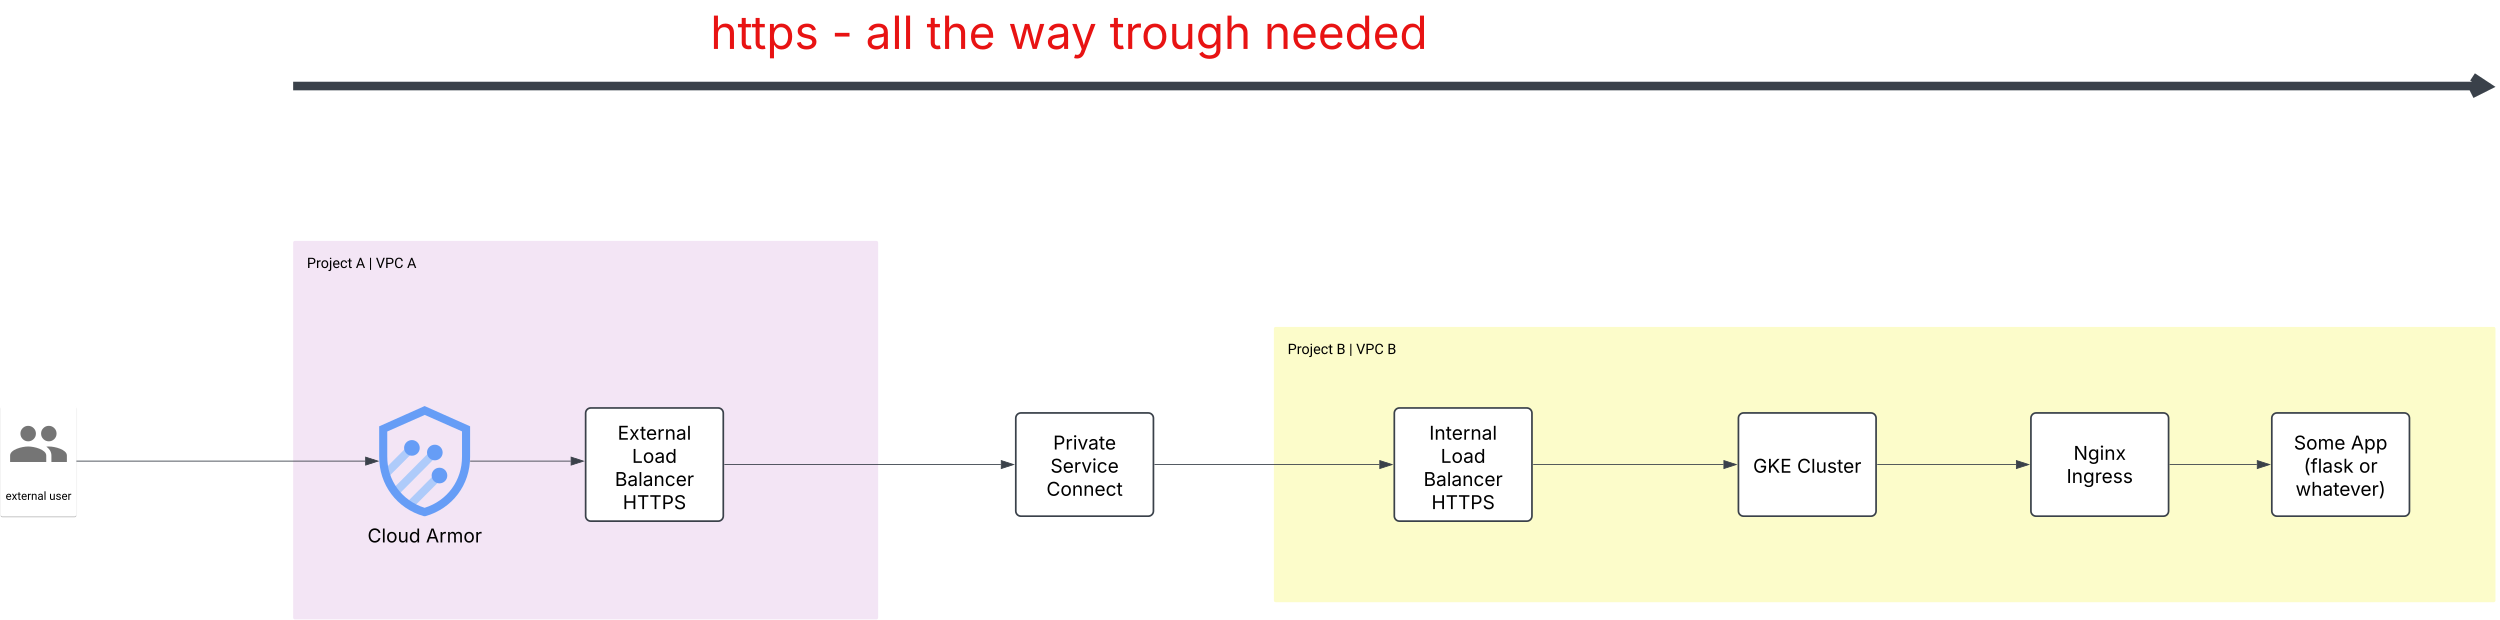
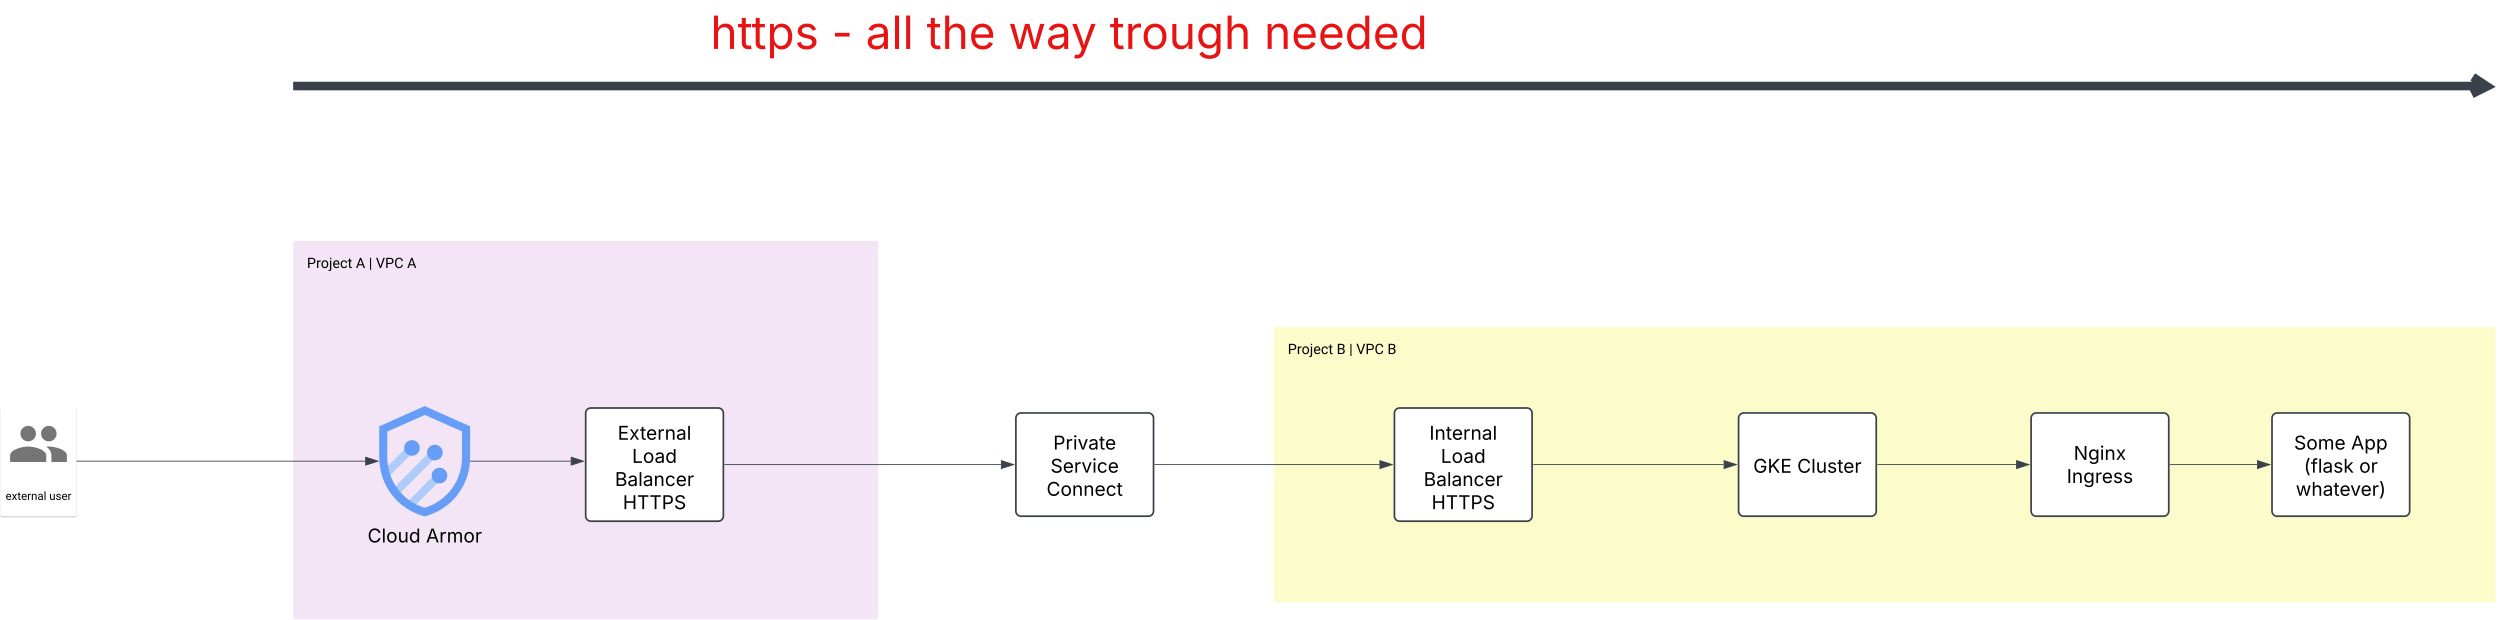
- <svg xmlns="http://www.w3.org/2000/svg" xmlns:ns1="lucid" xmlns:xlink="http://www.w3.org/1999/xlink" width="100%" height="auto" viewBox="0 0 2906 720">
+ <svg xmlns="http://www.w3.org/2000/svg" xmlns:ns1="lucid" xmlns:xlink="http://www.w3.org/1999/xlink" width="2905.75" height="720">
  <g transform="translate(80.75 100)" ns1:page-tab-id="0_0">
    <path d="M-500-500h3500v1500H-500z" fill="#fff" />
    <path d="M260 182a2 2 0 0 1 2-2h676a2 2 0 0 1 2 2v436a2 2 0 0 1-2 2H262a2 2 0 0 1-2-2z" fill="#f3e5f5" />
    <use xlink:href="#a" transform="matrix(1,0,0,1,276,196) translate(0 15.53027)" />
    <use xlink:href="#b" transform="matrix(1,0,0,1,276,196) translate(56.84897 15.53027)" />
    <use xlink:href="#c" transform="matrix(1,0,0,1,276,196) translate(71.91334 15.53027)" />
    <use xlink:href="#d" transform="matrix(1,0,0,1,276,196) translate(80.13621 15.53027)" />
    <use xlink:href="#e" transform="matrix(1,0,0,1,276,196) translate(116.3871 15.53027)" />
    <path d="M1400 282a2 2 0 0 1 2-2h1416a2 2 0 0 1 2 2v316a2 2 0 0 1-2 2H1402a2 2 0 0 1-2-2z" fill="#fcfcca" />
    <use xlink:href="#a" transform="matrix(1,0,0,1,1416,296) translate(0 15.53027)" />
    <use xlink:href="#f" transform="matrix(1,0,0,1,1416,296) translate(56.84897 15.53027)" />
    <use xlink:href="#c" transform="matrix(1,0,0,1,1416,296) translate(71.41474 15.53027)" />
    <use xlink:href="#d" transform="matrix(1,0,0,1,1416,296) translate(79.63761 15.53027)" />
    <use xlink:href="#g" transform="matrix(1,0,0,1,1416,296) translate(115.8885 15.53027)" />
    <path d="M600 380.22a6 6 0 0 1 6-6h148a6 6 0 0 1 6 6v119.56a6 6 0 0 1-6 6H606a6 6 0 0 1-6-6z" stroke="#3a414a" stroke-width="2" fill="#fff" />
    <use xlink:href="#h" transform="matrix(1,0,0,1,612,386.224) translate(25.18316 24.90278)" />
    <use xlink:href="#i" transform="matrix(1,0,0,1,612,386.224) translate(41.90408 51.7908)" />
    <use xlink:href="#j" transform="matrix(1,0,0,1,612,386.224) translate(21.98763 78.67882)" />
    <use xlink:href="#k" transform="matrix(1,0,0,1,612,386.224) translate(31.17274 105.5668)" />
    <path d="M1100 386a6 6 0 0 1 6-6h148a6 6 0 0 1 6 6v108a6 6 0 0 1-6 6h-148a6 6 0 0 1-6-6z" stroke="#3a414a" stroke-width="2" fill="#fff" />
    <use xlink:href="#l" transform="matrix(1,0,0,1,1112,392) translate(31.42231 30.52778)" />
    <use xlink:href="#m" transform="matrix(1,0,0,1,1112,392) translate(28.27561 57.4158)" />
    <use xlink:href="#n" transform="matrix(1,0,0,1,1112,392) translate(23.63151 84.30382)" />
    <path d="M1540 380.22a6 6 0 0 1 6-6h148a6 6 0 0 1 6 6v119.56a6 6 0 0 1-6 6h-148a6 6 0 0 1-6-6z" stroke="#3a414a" stroke-width="2" fill="#fff" />
    <use xlink:href="#o" transform="matrix(1,0,0,1,1552,386.224) translate(28.5957 24.90278)" />
    <use xlink:href="#i" transform="matrix(1,0,0,1,1552,386.224) translate(41.90408 51.7908)" />
    <use xlink:href="#j" transform="matrix(1,0,0,1,1552,386.224) translate(21.98763 78.67882)" />
    <use xlink:href="#k" transform="matrix(1,0,0,1,1552,386.224) translate(31.17274 105.5668)" />
    <path d="M1261.5 440h261.12" stroke="#3a414a" fill="none" />
    <path d="M1261.5 440.48h-.5v-.96h.5z" stroke="#3a414a" stroke-width=".05" fill="#3a414a" />
    <path d="M1537.38 440l-14.26 4.63v-9.26z" stroke="#3a414a" fill="#3a414a" />
    <g filter="url(#p)">
      <path d="M-80 374a2 2 0 0 1 2-2H6a2 2 0 0 1 2 2v124a2 2 0 0 1-2 2h-84a2 2 0 0 1-2-2z" fill="#fff" />
      <path d="M-24 413c2.5 0 4.6-.88 6.36-2.64C-15.88 408.6-15 406.5-15 404c0-2.5-.88-4.6-2.64-6.36C-19.4 395.88-21.5 395-24 395c-2.5 0-4.6.88-6.36 2.64C-32.12 399.4-33 401.5-33 404c0 2.5.88 4.6 2.64 6.36C-28.6 412.12-26.5 413-24 413zm-24 0c2.5 0 4.6-.88 6.36-2.64C-39.88 408.6-39 406.5-39 404c0-2.5-.88-4.6-2.64-6.36C-43.4 395.88-45.5 395-48 395c-2.5 0-4.6.88-6.36 2.64C-56.12 399.4-57 401.5-57 404c0 2.5.88 4.6 2.64 6.36C-52.6 412.12-50.5 413-48 413zm0 6c-7 0-21 3.5-21 10.5v7.5h42v-7.5c0-7-14-10.5-21-10.5zm24 0c-.87 0-1.86.06-2.9.15 3.47 2.52 5.9 5.9 5.9 10.35v7.5h18v-7.5c0-7-14-10.5-21-10.5zm0 0" fill="#757575" />
      <use xlink:href="#q" transform="matrix(1,0,0,1,-80,453) translate(5.723347 28.05752)" />
      <use xlink:href="#r" transform="matrix(1,0,0,1,-80,453) translate(56.47458 28.05752)" />
    </g>
    <path d="M466.05 436h116.57" stroke="#3a414a" fill="none" />
    <path d="M466.06 436.48h-.56l.06-.63v-.33h.5z" stroke="#3a414a" stroke-width=".05" fill="#3a414a" />
    <path d="M597.38 436l-14.26 4.63v-9.26z" stroke="#3a414a" fill="#3a414a" />
    <path d="M8.5 436h335.27" stroke="#3a414a" fill="none" />
    <path d="M8.5 436.48H8v-.96h.5z" stroke="#3a414a" stroke-width=".05" fill="#3a414a" />
    <path d="M358.54 436l-14.27 4.63v-9.26z" stroke="#3a414a" fill="#3a414a" />
    <path d="M398.46 490.9l-6.64-6.7 34.9-35.02 6.64 6.72-34.9 35zM381.03 476.45l-6.65-6.7 47.03-47.32 6.67 6.7-47.04 47.32zM370.2 454.94l-6.67-6.7 31.27-31.3 6.68 6.68-31.27 31.32z" fill="#aecbfa" />
    <path d="M412.85 382.24l43.44 19.2v29.18c.2 27.78-16.92 51.33-43.45 59.65-26.53-8.32-43.65-31.87-43.44-59.65v-29.05l43.45-19.2m0-10.37L360 395.55v35.2c-.2 32.64 20.4 60.3 51.9 69.25h1.9c31.4-8.96 52-36.48 51.9-69v-35.45L412.85 372z" fill="#669df6" />
    <path d="M439.17 452.77c0 5.02-4.07 9.1-9.1 9.1-5 0-9.08-4.08-9.08-9.1s4.06-9.1 9.08-9.1c5.02 0 9.1 4.08 9.1 9.1zM433.78 426.02c0 5-4.07 9.08-9.1 9.08-5 0-9.08-4.07-9.08-9.08 0-5.02 4.07-9.1 9.1-9.1 5 0 9.08 4.08 9.08 9.1zM407.14 420.64c0 5.02-4.07 9.1-9.1 9.1-5 0-9.08-4.08-9.08-9.1s4.07-9.1 9.1-9.1c5 0 9.08 4.08 9.08 9.1z" fill="#669df6" />
    <use xlink:href="#s" transform="matrix(1,0,0,1,330,509) translate(16.43099 21.52778)" />
    <use xlink:href="#t" transform="matrix(1,0,0,1,330,509) translate(84.36719 21.52778)" />
    <path d="M761.5 440h321.12" stroke="#3a414a" fill="none" />
    <path d="M761.5 440.48h-.5v-.96h.5z" stroke="#3a414a" stroke-width=".05" fill="#3a414a" />
    <path d="M1097.38 440l-14.26 4.63v-9.26z" stroke="#3a414a" fill="#3a414a" />
    <path d="M1940 386a6 6 0 0 1 6-6h148a6 6 0 0 1 6 6v108a6 6 0 0 1-6 6h-148a6 6 0 0 1-6-6z" stroke="#3a414a" stroke-width="2" fill="#fff" />
    <use xlink:href="#u" transform="matrix(1,0,0,1,1952,392) translate(5.011719 57.52778)" />
    <use xlink:href="#v" transform="matrix(1,0,0,1,1952,392) translate(56.12934 57.52778)" />
    <path d="M2280 386a6 6 0 0 1 6-6h148a6 6 0 0 1 6 6v108a6 6 0 0 1-6 6h-148a6 6 0 0 1-6-6z" stroke="#3a414a" stroke-width="2" fill="#fff" />
    <g>
      <use xlink:href="#w" transform="matrix(1,0,0,1,2292,392) translate(37.49327 42.52778)" />
      <use xlink:href="#x" transform="matrix(1,0,0,1,2292,392) translate(29.43121 69.4158)" />
    </g>
    <path d="M2101.5 440h161.1" stroke="#3a414a" fill="none" />
    <path d="M2101.5 440.48h-.5v-.96h.5z" stroke="#3a414a" stroke-width=".05" fill="#3a414a" />
    <path d="M2277.38 440l-14.27 4.63v-9.26z" stroke="#3a414a" fill="#3a414a" />
    <path d="M2441.5 440h101.1" stroke="#3a414a" fill="none" />
    <path d="M2441.5 440.48h-.5v-.96h.5z" stroke="#3a414a" stroke-width=".05" fill="#3a414a" />
    <path d="M2557.38 440l-14.27 4.63v-9.26z" stroke="#3a414a" fill="#3a414a" />
    <path d="M2560 386a6 6 0 0 1 6-6h148a6 6 0 0 1 6 6v108a6 6 0 0 1-6 6h-148a6 6 0 0 1-6-6z" stroke="#3a414a" stroke-width="2" fill="#fff" />
    <g>
      <use xlink:href="#y" transform="matrix(1,0,0,1,2572,392) translate(13.60004 30.52778)" />
      <use xlink:href="#z" transform="matrix(1,0,0,1,2572,392) translate(79.85438 30.52778)" />
      <use xlink:href="#A" transform="matrix(1,0,0,1,2572,392) translate(24.97157 57.4158)" />
      <use xlink:href="#B" transform="matrix(1,0,0,1,2572,392) translate(89.33789 57.4158)" />
      <use xlink:href="#C" transform="matrix(1,0,0,1,2572,392) translate(15.56944 84.30382)" />
    </g>
    <path d="M1701.5 440h221.12" stroke="#3a414a" fill="none" />
    <path d="M1701.5 440.48h-.5v-.96h.5z" stroke="#3a414a" stroke-width=".05" fill="#3a414a" />
    <path d="M1937.38 440l-14.26 4.63v-9.26z" stroke="#3a414a" fill="#3a414a" />
    <path d="M265 0h2538.07M265.13 0H260M2793.32-10.6l16.7 11-17.88 8.97M2810.02.4l-8.5-.5" stroke="#3a414a" stroke-width="10" fill="none" />
    <path d="M740-94a6 6 0 0 1 6-6h924.8a6 6 0 0 1 6 6v62.54a6 6 0 0 1-6 6H746a6 6 0 0 1-6-6z" fill="none" />
    <g>
      <use xlink:href="#D" transform="matrix(1,0,0,1,745,-95) translate(0 51.90104)" />
      <use xlink:href="#E" transform="matrix(1,0,0,1,745,-95) translate(140.9375 51.90104)" />
      <use xlink:href="#F" transform="matrix(1,0,0,1,745,-95) translate(180.4688 51.90104)" />
      <use xlink:href="#G" transform="matrix(1,0,0,1,745,-95) translate(251.25 51.90104)" />
      <use xlink:href="#H" transform="matrix(1,0,0,1,745,-95) translate(346.3281 51.90104)" />
      <use xlink:href="#I" transform="matrix(1,0,0,1,745,-95) translate(464.1146 51.90104)" />
      <use xlink:href="#J" transform="matrix(1,0,0,1,745,-95) translate(643.5156 51.90104)" />
    </g>
    <defs>
      <path d="M1216-1011c-1 297-202 441-512 441H361V0H169v-1456h537c297-6 510 164 510 445zm-192 2c1-178-126-288-307-289H361v571h345c196 1 318-92 318-282" id="K" />
      <path d="M663-916c-163-27-288 18-338 148V0H140v-1082h180l3 125c61-97 147-145 258-145 36 0 63 5 82 14v172" id="L" />
      <path d="M584 20C278 26 81-227 91-551c10-320 175-545 491-551 308-5 503 247 494 573-9 322-175 543-492 549zm-2-970c-208 0-305 185-305 421 0 216 106 398 307 398 211 0 307-186 307-420 0-214-109-399-309-399" id="M" />
      <path d="M19 279c92 0 127-48 127-150v-1211h185V125c0 208-94 312-283 312-41 0-78-6-113-18V271c21 5 49 8 84 8zm216-1543c-68 0-107-42-108-105 0-61 42-107 108-107 68 0 110 44 110 107s-42 105-110 105" id="N" />
      <path d="M599-131c141 0 220-65 285-146l113 88C906-50 770 20 589 20 281 21 93-214 93-545c0-223 93-397 233-485 74-48 154-72 240-72 300 2 449 218 445 537v77H278c0 197 129 357 321 357zm227-509c-3-180-88-310-260-310-170 0-264 140-282 310h542" id="O" />
      <path d="M277-555c0 244 77 420 297 424 127 2 249-93 255-210h175C980-127 805 20 574 20 258 20 81-222 92-562c11-319 164-533 481-540 237-5 426 165 431 392H829c-7-133-115-242-256-240-209 4-296 166-296 395" id="P" />
      <path d="M456 20C285 20 205-92 206-268v-671H9v-143h197v-262h185v262h202v143H391v671c-9 125 92 149 207 118V0c-49 13-96 20-142 20" id="Q" />
      <g id="a">
        <use transform="matrix(0.008173828,0,0,0.008173828,0,0)" xlink:href="#K" />
        <use transform="matrix(0.008173828,0,0,0.008173828,10.56059,0)" xlink:href="#L" />
        <use transform="matrix(0.008173828,0,0,0.008173828,16.06157,0)" xlink:href="#M" />
        <use transform="matrix(0.008173828,0,0,0.008173828,25.6086,0)" xlink:href="#N" />
        <use transform="matrix(0.008173828,0,0,0.008173828,29.60561,0)" xlink:href="#O" />
        <use transform="matrix(0.008173828,0,0,0.008173828,38.47421,0)" xlink:href="#P" />
        <use transform="matrix(0.008173828,0,0,0.008173828,47.23655,0)" xlink:href="#Q" />
      </g>
      <path d="M973-380H363L226 0H28l556-1456h168L1309 0h-197zM421-538h495l-248-681" id="R" />
      <use transform="matrix(0.008173828,0,0,0.008173828,0,0)" xlink:href="#R" id="b" />
      <path d="M324 270H175v-1726h149V270" id="S" />
      <use transform="matrix(0.008173828,0,0,0.008173828,0,0)" xlink:href="#S" id="c" />
      <path d="M651-255l416-1201h210L737 0H567L28-1456h209" id="T" />
      <path d="M688-137c238 0 323-102 359-325h193c-32 297-228 482-552 482-361 0-569-299-569-680 0-197 8-360 73-497 88-186 257-317 513-319 316-2 509 195 535 488h-193c-31-212-118-330-342-330-272 0-397 224-393 523v141c-3 282 115 517 376 517" id="U" />
      <g id="d">
        <use transform="matrix(0.008173828,0,0,0.008173828,0,0)" xlink:href="#T" />
        <use transform="matrix(0.008173828,0,0,0.008173828,10.6505,0)" xlink:href="#K" />
        <use transform="matrix(0.008173828,0,0,0.008173828,21.21108,0)" xlink:href="#U" />
      </g>
      <use transform="matrix(0.008173828,0,0,0.008173828,0,0)" xlink:href="#R" id="e" />
      <path d="M1160-420C1159-145 963 0 674 0H169v-1456h476c294-1 476 112 476 388 0 153-99 253-216 302 146 38 255 167 255 346zM678-157c171 2 289-95 289-261 0-175-95-263-286-263H361v524h317zm250-912c-2-172-104-229-283-229H361v463h290c157 3 278-84 277-234" id="V" />
      <use transform="matrix(0.008173828,0,0,0.008173828,0,0)" xlink:href="#V" id="f" />
      <use transform="matrix(0.008173828,0,0,0.008173828,0,0)" xlink:href="#V" id="g" />
      <path d="M180 0v-1490h908v168H370v486h669v168H370v500h727V0H180" id="W" />
      <path d="M65 0l393-574-370-544h210c88 136 192 297 267 435 67-142 176-302 264-435h206L661-564 1053 0H844c-94-144-206-310-287-458C484-308 366-142 273 0H65" id="X" />
      <path d="M598-1118v154H368v674c0 100 37 144 132 144 23 0 62-6 92-12L629-6c-37 13-88 20-134 20-193 0-307-107-307-290v-688H20v-154h168v-266h180v266h230" id="Y" />
      <path d="M628 24c-324 0-524-230-524-574 0-343 198-582 503-582 237 0 487 146 487 559v75H286c9 234 145 362 343 362 132 0 231-58 273-172l174 48C1024-91 857 24 628 24zM287-650h624c-17-190-120-322-304-322-192 0-309 151-320 322" id="Z" />
      <path d="M158 0v-1118h174v172h12c41-113 157-188 290-188 26 0 70 2 91 3v181c-11-2-60-10-108-10-161 0-279 109-279 260V0H158" id="aa" />
      <path d="M338-670V0H158v-1118h173l1 207c72-158 192-221 342-221 226 0 378 139 378 422V0H872v-695c0-172-96-275-252-275-161 0-282 109-282 300" id="ab" />
      <path d="M471 26C259 26 90-98 90-318c0-256 228-303 435-329 202-27 287-16 287-108 0-139-79-219-234-219-161 0-248 86-283 164l-173-57c86-203 278-265 451-265 150 0 419 46 419 395V0H815v-152h-12C765-73 660 26 471 26zm31-159c199 0 310-134 310-271v-155c-30 35-226 55-295 64-131 17-246 59-246 186 0 116 97 176 231 176" id="ac" />
      <path d="M338-1490V0H158v-1490h180" id="ad" />
      <g id="h">
        <use transform="matrix(0.01085069,0,0,0.01085069,0,0)" xlink:href="#W" />
        <use transform="matrix(0.01085069,0,0,0.01085069,13.3572,0)" xlink:href="#X" />
        <use transform="matrix(0.01085069,0,0,0.01085069,25.92231,0)" xlink:href="#Y" />
        <use transform="matrix(0.01085069,0,0,0.01085069,32.97526,0)" xlink:href="#Z" />
        <use transform="matrix(0.01085069,0,0,0.01085069,45.93099,0)" xlink:href="#aa" />
        <use transform="matrix(0.01085069,0,0,0.01085069,54.6441,0)" xlink:href="#ab" />
        <use transform="matrix(0.01085069,0,0,0.01085069,67.77344,0)" xlink:href="#ac" />
        <use transform="matrix(0.01085069,0,0,0.01085069,80.25174,0)" xlink:href="#ad" />
      </g>
      <path d="M180 0v-1490h190v1322h690V0H180" id="ae" />
      <path d="M613 24c-304 0-509-231-509-576 0-350 205-580 509-580 305 0 511 230 511 580 0 345-206 576-511 576zm0-161c226 0 329-195 329-415 0-222-103-419-329-419-223 0-326 196-326 419 0 220 103 415 326 415" id="af" />
      <path d="M577 24c-279 0-473-224-473-580 0-354 195-576 474-576 218 0 287 134 324 193h14v-551h180V0H922v-173h-20C865-111 790 24 577 24zm27-161c203 0 314-172 314-421 0-247-108-413-314-413-212 0-317 181-317 413 0 235 108 421 317 421" id="ag" />
      <g id="i">
        <use transform="matrix(0.01085069,0,0,0.01085069,0,0)" xlink:href="#ae" />
        <use transform="matrix(0.01085069,0,0,0.01085069,12.5651,0)" xlink:href="#af" />
        <use transform="matrix(0.01085069,0,0,0.01085069,26.10677,0)" xlink:href="#ac" />
        <use transform="matrix(0.01085069,0,0,0.01085069,38.58507,0)" xlink:href="#ag" />
      </g>
      <path d="M180 0v-1490h528c311 0 458 177 458 395 0 191-114 278-244 313v14c139 9 302 137 302 371 0 225-148 397-499 397H180zm190-168h350c232 0 321-102 321-231 0-149-120-277-311-277H370v508zm0-668h328c160 0 286-101 286-255 0-129-87-231-280-231H370v486" id="ah" />
      <path d="M613 24c-304 0-509-231-509-576 0-350 205-580 509-580 216 0 392 114 453 309l-173 49c-33-115-133-197-280-197-223 0-326 196-326 419 0 220 103 415 326 415 150 0 252-85 285-206l172 49C1010-95 832 24 613 24" id="ai" />
      <g id="j">
        <use transform="matrix(0.01085069,0,0,0.01085069,0,0)" xlink:href="#ah" />
        <use transform="matrix(0.01085069,0,0,0.01085069,14.53993,0)" xlink:href="#ac" />
        <use transform="matrix(0.01085069,0,0,0.01085069,27.01823,0)" xlink:href="#ad" />
        <use transform="matrix(0.01085069,0,0,0.01085069,32.40017,0)" xlink:href="#ac" />
        <use transform="matrix(0.01085069,0,0,0.01085069,44.87847,0)" xlink:href="#ab" />
        <use transform="matrix(0.01085069,0,0,0.01085069,58.00781,0)" xlink:href="#ai" />
        <use transform="matrix(0.01085069,0,0,0.01085069,70.70312,0)" xlink:href="#Z" />
        <use transform="matrix(0.01085069,0,0,0.01085069,83.65885,0)" xlink:href="#aa" />
      </g>
      <path d="M180 0v-1490h190v644h782v-644h190V0h-190v-678H370V0H180" id="aj" />
      <path d="M98-1322v-168h1126v168H757V0H567v-1322H98" id="ak" />
      <path d="M180 0v-1490h510c348 0 508 209 508 474 0 266-160 477-507 477H370V0H180zm190-706h312c236 0 327-133 327-310 0-176-91-307-329-307H370v617" id="al" />
      <path d="M657 26c-323 0-524-166-541-416h195c15 169 171 246 346 246 202 0 356-106 356-265 5-203-294-238-475-293-239-73-380-191-380-389 0-252 224-419 512-419 294 0 499 171 508 396H992c-17-145-151-228-328-228-193 0-321 102-321 242 0 156 175 211 284 241l149 41c160 44 422 134 422 412 0 244-197 432-541 432" id="am" />
      <g id="k">
        <use transform="matrix(0.01085069,0,0,0.01085069,0,0)" xlink:href="#aj" />
        <use transform="matrix(0.01085069,0,0,0.01085069,16.51476,0)" xlink:href="#ak" />
        <use transform="matrix(0.01085069,0,0,0.01085069,30.85938,0)" xlink:href="#ak" />
        <use transform="matrix(0.01085069,0,0,0.01085069,45.20399,0)" xlink:href="#al" />
        <use transform="matrix(0.01085069,0,0,0.01085069,59.3967,0)" xlink:href="#am" />
      </g>
      <path d="M158 0v-1118h180V0H158zm91-1301c-68 0-125-53-125-119s57-119 125-119c69 0 126 53 126 119s-57 119-126 119" id="an" />
      <path d="M481 0L54-1118h197c107 314 236 620 325 951 87-331 217-637 324-951h197L670 0H481" id="ao" />
      <g id="l">
        <use transform="matrix(0.01085069,0,0,0.01085069,0,0)" xlink:href="#al" />
        <use transform="matrix(0.01085069,0,0,0.01085069,14.19271,0)" xlink:href="#aa" />
        <use transform="matrix(0.01085069,0,0,0.01085069,22.90582,0)" xlink:href="#an" />
        <use transform="matrix(0.01085069,0,0,0.01085069,28.28776,0)" xlink:href="#ao" />
        <use transform="matrix(0.01085069,0,0,0.01085069,40.6684,0)" xlink:href="#ac" />
        <use transform="matrix(0.01085069,0,0,0.01085069,53.1467,0)" xlink:href="#Y" />
        <use transform="matrix(0.01085069,0,0,0.01085069,60.19965,0)" xlink:href="#Z" />
      </g>
      <g id="m">
        <use transform="matrix(0.01085069,0,0,0.01085069,0,0)" xlink:href="#am" />
        <use transform="matrix(0.01085069,0,0,0.01085069,14.25781,0)" xlink:href="#Z" />
        <use transform="matrix(0.01085069,0,0,0.01085069,27.21354,0)" xlink:href="#aa" />
        <use transform="matrix(0.01085069,0,0,0.01085069,35.92665,0)" xlink:href="#ao" />
        <use transform="matrix(0.01085069,0,0,0.01085069,48.4158,0)" xlink:href="#an" />
        <use transform="matrix(0.01085069,0,0,0.01085069,53.79774,0)" xlink:href="#ai" />
        <use transform="matrix(0.01085069,0,0,0.01085069,66.49306,0)" xlink:href="#Z" />
      </g>
      <path d="M783 20c-382 0-661-292-661-764 0-473 279-766 661-766 302 0 548 182 601 489h-190c-42-204-217-313-411-313-268 0-476 208-476 590 0 381 209 588 476 588 195 0 369-110 411-313h190c-52 303-296 489-601 489" id="ap" />
      <g id="n">
        <use transform="matrix(0.01085069,0,0,0.01085069,0,0)" xlink:href="#ap" />
        <use transform="matrix(0.01085069,0,0,0.01085069,16.23264,0)" xlink:href="#af" />
        <use transform="matrix(0.01085069,0,0,0.01085069,29.55729,0)" xlink:href="#ab" />
        <use transform="matrix(0.01085069,0,0,0.01085069,42.68663,0)" xlink:href="#ab" />
        <use transform="matrix(0.01085069,0,0,0.01085069,55.81597,0)" xlink:href="#Z" />
        <use transform="matrix(0.01085069,0,0,0.01085069,68.7717,0)" xlink:href="#ai" />
        <use transform="matrix(0.01085069,0,0,0.01085069,81.46701,0)" xlink:href="#Y" />
      </g>
      <path d="M370-1490V0H180v-1490h190" id="aq" />
      <g id="o">
        <use transform="matrix(0.01085069,0,0,0.01085069,0,0)" xlink:href="#aq" />
        <use transform="matrix(0.01085069,0,0,0.01085069,5.967882,0)" xlink:href="#ab" />
        <use transform="matrix(0.01085069,0,0,0.01085069,19.09722,0)" xlink:href="#Y" />
        <use transform="matrix(0.01085069,0,0,0.01085069,26.15017,0)" xlink:href="#Z" />
        <use transform="matrix(0.01085069,0,0,0.01085069,39.1059,0)" xlink:href="#aa" />
        <use transform="matrix(0.01085069,0,0,0.01085069,47.81901,0)" xlink:href="#ab" />
        <use transform="matrix(0.01085069,0,0,0.01085069,60.94835,0)" xlink:href="#ac" />
        <use transform="matrix(0.01085069,0,0,0.01085069,73.42665,0)" xlink:href="#ad" />
      </g>
      <path d="M503-687l240-395h216L605-547 970 0H756L506-405 256 0H41l365-547-354-535h214" id="ar" />
      <path d="M589-945c-131 0-219 81-264 174V0H140v-1082h175l6 136c83-104 191-156 324-156 229 0 346 129 346 387V0H806v-716c-2-153-65-229-217-229" id="as" />
      <path d="M561-1102c238-4 403 126 403 351v498c0 99 13 178 38 237V0H808c-11-21-19-59-26-114C696-25 593 20 474 20c-199 0-368-130-365-320 4-251 214-359 490-356h180v-85c-1-135-86-212-229-212-115 0-232 67-233 171H131c20-205 206-316 430-320zM294-326c0 117 90 185 207 185 122 0 239-75 278-162v-222H634c-227 0-340 66-340 199" id="at" />
      <path d="M341 0H156v-1536h185V0" id="au" />
      <g id="q">
        <use transform="matrix(0.006510742,0,0,0.006510742,0,0)" xlink:href="#O" />
        <use transform="matrix(0.006510742,0,0,0.006510742,7.064155,0)" xlink:href="#ar" />
        <use transform="matrix(0.006510742,0,0,0.006510742,13.67256,0)" xlink:href="#Q" />
        <use transform="matrix(0.006510742,0,0,0.006510742,18.02825,0)" xlink:href="#O" />
        <use transform="matrix(0.006510742,0,0,0.006510742,25.0924,0)" xlink:href="#L" />
        <use transform="matrix(0.006510742,0,0,0.006510742,29.60434,0)" xlink:href="#as" />
        <use transform="matrix(0.006510742,0,0,0.006510742,36.96148,0)" xlink:href="#at" />
        <use transform="matrix(0.006510742,0,0,0.006510742,44.21445,0)" xlink:href="#au" />
      </g>
      <path d="M491 20c-241-1-355-148-355-398v-704h185v699c0 164 67 246 200 246 141 0 235-53 282-158v-787h185V0H812l-4-107C736-22 630 20 491 20" id="av" />
      <path d="M538-131c121 0 232-49 232-156 0-50-20-88-56-117-73-60-334-92-420-143-92-55-162-110-162-238 0-190 192-317 400-317 223 0 414 129 413 338H759c0-108-110-186-227-186-119 0-215 53-215 159 0 45 18 78 53 101 76 52 331 90 416 139 98 57 169 115 169 251C955-92 760 20 538 20c-176 0-314-68-386-174-38-55-57-115-57-179h185c6 129 116 202 258 202" id="aw" />
      <g id="r">
        <use transform="matrix(0.006510742,0,0,0.006510742,0,0)" xlink:href="#av" />
        <use transform="matrix(0.006510742,0,0,0.006510742,7.350628,0)" xlink:href="#aw" />
        <use transform="matrix(0.006510742,0,0,0.006510742,14.22597,0)" xlink:href="#O" />
        <use transform="matrix(0.006510742,0,0,0.006510742,21.29013,0)" xlink:href="#L" />
      </g>
      <filter id="p" filterUnits="objectBoundingBox" x="-.02" y="0" width="1.03" height="1.02">
        <feOffset result="offOut" in="SourceAlpha" dy="1" />
        <feGaussianBlur result="blurOut" in="offOut" stdDeviation=".75" />
        <feColorMatrix result="colorOut" in="blurOut" values="0 0 0 0 0 0 0 0 0 0 0 0 0 0 0 0 0 0 0.4 0" />
        <feBlend in="SourceGraphic" in2="colorOut" />
      </filter>
      <path d="M537 14c-226 0-379-139-379-422v-710h180v695c0 172 97 275 253 275 160 0 281-109 281-300v-670h181V0H879v-209C806-46 684 14 537 14" id="ax" />
      <g id="s">
        <use transform="matrix(0.01085069,0,0,0.01085069,0,0)" xlink:href="#ap" />
        <use transform="matrix(0.01085069,0,0,0.01085069,16.23264,0)" xlink:href="#ad" />
        <use transform="matrix(0.01085069,0,0,0.01085069,21.61458,0)" xlink:href="#af" />
        <use transform="matrix(0.01085069,0,0,0.01085069,34.93924,0)" xlink:href="#ax" />
        <use transform="matrix(0.01085069,0,0,0.01085069,48.07943,0)" xlink:href="#ag" />
      </g>
      <path d="M52 0l541-1490h220L1361 0h-200l-149-416H398L254 0H52zm404-582h497c-103-290-145-390-251-756-108 377-145 460-246 756" id="ay" />
      <path d="M158 0v-1118h175l1 205c55-151 181-225 313-225 147 0 245 90 285 228 53-141 190-228 352-228 194 0 352 125 352 384V0h-181v-749c0-161-105-225-225-225-151 0-243 103-243 244V0H807v-767c0-124-93-207-219-207-131 0-250 92-250 270V0H158" id="az" />
      <g id="t">
        <use transform="matrix(0.01085069,0,0,0.01085069,0,0)" xlink:href="#ay" />
        <use transform="matrix(0.01085069,0,0,0.01085069,15.33203,0)" xlink:href="#aa" />
        <use transform="matrix(0.01085069,0,0,0.01085069,24.04514,0)" xlink:href="#az" />
        <use transform="matrix(0.01085069,0,0,0.01085069,43.51128,0)" xlink:href="#af" />
        <use transform="matrix(0.01085069,0,0,0.01085069,56.83594,0)" xlink:href="#aa" />
      </g>
      <path d="M789 20c-398 0-667-293-667-764 0-473 273-766 655-766 315 0 558 198 612 487h-196c-61-191-204-311-415-311-262 0-471 207-471 590 0 380 208 588 482 588 249 0 420-165 425-427H828v-166h572v163c0 370-256 606-611 606" id="aA" />
      <path d="M180 0v-1490h190c0 262 1 526-3 784 217-279 467-523 702-784h249L716-845 1319 0h-225L585-716 370-489V0H180" id="aB" />
      <g id="u">
        <use transform="matrix(0.01085069,0,0,0.01085069,0,0)" xlink:href="#aA" />
        <use transform="matrix(0.01085069,0,0,0.01085069,16.57986,0)" xlink:href="#aB" />
        <use transform="matrix(0.01085069,0,0,0.01085069,31.51042,0)" xlink:href="#W" />
      </g>
      <path d="M538 24C308 24 148-78 108-271l171-41c32 123 123 178 257 178 156 0 256-77 256-169 0-77-54-128-164-154l-186-44c-203-48-300-148-300-305 0-192 176-326 414-326 230 0 351 112 402 269l-163 42c-31-80-94-158-238-158-133 0-233 69-233 162 0 83 57 129 188 160l169 40c203 48 298 149 298 302 0 196-179 339-441 339" id="aC" />
      <g id="v">
        <use transform="matrix(0.01085069,0,0,0.01085069,0,0)" xlink:href="#ap" />
        <use transform="matrix(0.01085069,0,0,0.01085069,16.23264,0)" xlink:href="#ad" />
        <use transform="matrix(0.01085069,0,0,0.01085069,21.61458,0)" xlink:href="#ax" />
        <use transform="matrix(0.01085069,0,0,0.01085069,34.75477,0)" xlink:href="#aC" />
        <use transform="matrix(0.01085069,0,0,0.01085069,46.48438,0)" xlink:href="#Y" />
        <use transform="matrix(0.01085069,0,0,0.01085069,53.53733,0)" xlink:href="#Z" />
        <use transform="matrix(0.01085069,0,0,0.01085069,66.49306,0)" xlink:href="#aa" />
      </g>
      <path d="M180 0v-1490h224l606 953c40 63 108 177 176 312-27-437-7-821-13-1265h190V0h-226C860-448 622-778 356-1262c27 476 11 792 15 1262H180" id="aD" />
      <path d="M611 442c-248 0-391-105-460-228l146-94c47 65 117 165 314 165 178 0 307-82 307-266v-224h-17C863-141 792-18 576-18c-268 0-472-195-472-546 0-346 197-568 476-568 216 0 288 133 326 193h17v-179h175V29c0 289-215 413-487 413zm-5-620c203 0 314-146 314-390 0-237-108-403-314-403-213 0-319 180-319 403 0 230 109 390 319 390" id="aE" />
      <g id="w">
        <use transform="matrix(0.01085069,0,0,0.01085069,0,0)" xlink:href="#aD" />
        <use transform="matrix(0.01085069,0,0,0.01085069,16.74262,0)" xlink:href="#aE" />
        <use transform="matrix(0.01085069,0,0,0.01085069,30.37109,0)" xlink:href="#an" />
        <use transform="matrix(0.01085069,0,0,0.01085069,35.75304,0)" xlink:href="#ab" />
        <use transform="matrix(0.01085069,0,0,0.01085069,48.88238,0)" xlink:href="#X" />
      </g>
      <g id="x">
        <use transform="matrix(0.01085069,0,0,0.01085069,0,0)" xlink:href="#aq" />
        <use transform="matrix(0.01085069,0,0,0.01085069,5.967882,0)" xlink:href="#ab" />
        <use transform="matrix(0.01085069,0,0,0.01085069,19.09722,0)" xlink:href="#aE" />
        <use transform="matrix(0.01085069,0,0,0.01085069,32.72569,0)" xlink:href="#aa" />
        <use transform="matrix(0.01085069,0,0,0.01085069,40.72266,0)" xlink:href="#Z" />
        <use transform="matrix(0.01085069,0,0,0.01085069,53.67839,0)" xlink:href="#aC" />
        <use transform="matrix(0.01085069,0,0,0.01085069,65.40799,0)" xlink:href="#aC" />
      </g>
      <g id="y">
        <use transform="matrix(0.01085069,0,0,0.01085069,0,0)" xlink:href="#am" />
        <use transform="matrix(0.01085069,0,0,0.01085069,14.25781,0)" xlink:href="#af" />
        <use transform="matrix(0.01085069,0,0,0.01085069,27.58247,0)" xlink:href="#az" />
        <use transform="matrix(0.01085069,0,0,0.01085069,47.04861,0)" xlink:href="#Z" />
      </g>
      <path d="M158 418v-1536h174v179h20c37-59 106-193 324-193 279 0 474 222 474 576 0 356-194 580-473 580-213 0-288-135-325-197h-14v591H158zm492-555c209 0 317-186 317-421 0-232-105-413-317-413-206 0-314 166-314 413 0 249 111 421 314 421" id="aF" />
      <g id="z">
        <use transform="matrix(0.01085069,0,0,0.01085069,0,0)" xlink:href="#ay" />
        <use transform="matrix(0.01085069,0,0,0.01085069,15.33203,0)" xlink:href="#aF" />
        <use transform="matrix(0.01085069,0,0,0.01085069,28.9388,0)" xlink:href="#aF" />
      </g>
      <path d="M218-607c0-325 108-727 258-974h175c-155 315-250 682-250 974 0 265 78 531 250 886H476C306-10 218-315 218-607" id="aG" />
      <path d="M678-1118v154H420V0H240v-964H20v-154h220v-149c0-194 155-293 318-293 85 0 141 18 168 30l-50 154c-19-6-47-17-97-17-111 0-159 58-159 166v109h258" id="aH" />
      <path d="M158 0v-1490h180v865h22l478-493h223L593-638 1096 0H865L456-523 338-412V0H158" id="aI" />
      <g id="A">
        <use transform="matrix(0.01085069,0,0,0.01085069,0,0)" xlink:href="#aG" />
        <use transform="matrix(0.01085069,0,0,0.01085069,8.105469,0)" xlink:href="#aH" />
        <use transform="matrix(0.01085069,0,0,0.01085069,16.3303,0)" xlink:href="#ad" />
        <use transform="matrix(0.01085069,0,0,0.01085069,21.71224,0)" xlink:href="#ac" />
        <use transform="matrix(0.01085069,0,0,0.01085069,34.19054,0)" xlink:href="#aC" />
        <use transform="matrix(0.01085069,0,0,0.01085069,45.92014,0)" xlink:href="#aI" />
      </g>
      <g id="B">
        <use transform="matrix(0.01085069,0,0,0.01085069,0,0)" xlink:href="#af" />
        <use transform="matrix(0.01085069,0,0,0.01085069,13.32465,0)" xlink:href="#aa" />
      </g>
      <path d="M409 0L70-1118h191c89 329 165 560 243 925 75-353 154-601 240-925h192c85 325 161 564 235 922 77-354 157-598 244-922h191L1267 0h-179c-86-307-176-590-250-913C763-588 675-308 588 0H409" id="aJ" />
      <path d="M338-670V0H158v-1490h180v566c73-149 190-208 336-208 226 0 379 139 379 422V0H872v-695c0-172-96-275-252-275-161 0-282 109-282 300" id="aK" />
      <path d="M96 279C273-86 346-350 346-607c0-292-95-659-250-974h175c150 246 258 650 258 974 0 297-91 602-258 886H96" id="aL" />
      <g id="C">
        <use transform="matrix(0.01085069,0,0,0.01085069,0,0)" xlink:href="#aJ" />
        <use transform="matrix(0.01085069,0,0,0.01085069,18.18576,0)" xlink:href="#aK" />
        <use transform="matrix(0.01085069,0,0,0.01085069,31.32595,0)" xlink:href="#ac" />
        <use transform="matrix(0.01085069,0,0,0.01085069,43.80425,0)" xlink:href="#Y" />
        <use transform="matrix(0.01085069,0,0,0.01085069,50.8572,0)" xlink:href="#Z" />
        <use transform="matrix(0.01085069,0,0,0.01085069,63.37891,0)" xlink:href="#ao" />
        <use transform="matrix(0.01085069,0,0,0.01085069,75.43403,0)" xlink:href="#Z" />
        <use transform="matrix(0.01085069,0,0,0.01085069,88.38976,0)" xlink:href="#aa" />
        <use transform="matrix(0.01085069,0,0,0.01085069,96.75564,0)" xlink:href="#aL" />
      </g>
      <path fill="#e81313" d="M338-670V0H158v-1490h180v566c73-149 190-208 336-208 226 0 379 139 379 422V0H872v-695c0-172-96-275-252-275-161 0-282 109-282 300" id="aM" />
      <path fill="#e81313" d="M598-1118v154H368v674c0 100 37 144 132 144 23 0 62-6 92-12L629-6c-37 13-88 20-134 20-193 0-307-107-307-290v-688H20v-154h168v-266h180v266h230" id="aN" />
      <path fill="#e81313" d="M158 418v-1536h174v179h20c37-59 106-193 324-193 279 0 474 222 474 576 0 356-194 580-473 580-213 0-288-135-325-197h-14v591H158zm492-555c209 0 317-186 317-421 0-232-105-413-317-413-206 0-314 166-314 413 0 249 111 421 314 421" id="aO" />
      <path fill="#e81313" d="M538 24C308 24 148-78 108-271l171-41c32 123 123 178 257 178 156 0 256-77 256-169 0-77-54-128-164-154l-186-44c-203-48-300-148-300-305 0-192 176-326 414-326 230 0 351 112 402 269l-163 42c-31-80-94-158-238-158-133 0-233 69-233 162 0 83 57 129 188 160l169 40c203 48 298 149 298 302 0 196-179 339-441 339" id="aP" />
      <g id="D">
        <use transform="matrix(0.02604167,0,0,0.02604167,0,0)" xlink:href="#aM" />
        <use transform="matrix(0.02604167,0,0,0.02604167,31.53646,0)" xlink:href="#aN" />
        <use transform="matrix(0.02604167,0,0,0.02604167,47.68229,0)" xlink:href="#aN" />
        <use transform="matrix(0.02604167,0,0,0.02604167,65.13021,0)" xlink:href="#aO" />
        <use transform="matrix(0.02604167,0,0,0.02604167,97.78646,0)" xlink:href="#aP" />
      </g>
      <path fill="#e81313" d="M798-719v166H144v-166h654" id="aQ" />
      <use transform="matrix(0.02604167,0,0,0.02604167,0,0)" xlink:href="#aQ" id="E" />
      <path fill="#e81313" d="M471 26C259 26 90-98 90-318c0-256 228-303 435-329 202-27 287-16 287-108 0-139-79-219-234-219-161 0-248 86-283 164l-173-57c86-203 278-265 451-265 150 0 419 46 419 395V0H815v-152h-12C765-73 660 26 471 26zm31-159c199 0 310-134 310-271v-155c-30 35-226 55-295 64-131 17-246 59-246 186 0 116 97 176 231 176" id="aR" />
      <path fill="#e81313" d="M338-1490V0H158v-1490h180" id="aS" />
      <g id="F">
        <use transform="matrix(0.02604167,0,0,0.02604167,0,0)" xlink:href="#aR" />
        <use transform="matrix(0.02604167,0,0,0.02604167,29.94792,0)" xlink:href="#aS" />
        <use transform="matrix(0.02604167,0,0,0.02604167,42.86458,0)" xlink:href="#aS" />
      </g>
      <path fill="#e81313" d="M628 24c-324 0-524-230-524-574 0-343 198-582 503-582 237 0 487 146 487 559v75H286c9 234 145 362 343 362 132 0 231-58 273-172l174 48C1024-91 857 24 628 24zM287-650h624c-17-190-120-322-304-322-192 0-309 151-320 322" id="aT" />
      <g id="G">
        <use transform="matrix(0.02604167,0,0,0.02604167,0,0)" xlink:href="#aN" />
        <use transform="matrix(0.02604167,0,0,0.02604167,17.44792,0)" xlink:href="#aM" />
        <use transform="matrix(0.02604167,0,0,0.02604167,48.98438,0)" xlink:href="#aT" />
      </g>
      <path fill="#e81313" d="M409 0L70-1118h191c89 329 165 560 243 925 75-353 154-601 240-925h192c85 325 161 564 235 922 77-354 157-598 244-922h191L1267 0h-179c-86-307-176-590-250-913C763-588 675-308 588 0H409" id="aU" />
      <path fill="#e81313" d="M140 405l46-156c120 36 205 19 263-150l32-93L54-1118h197c107 313 237 620 324 950 87-331 219-637 326-950h196L606 167c-68 178-176 259-334 259-64 0-113-12-132-21" id="aV" />
      <g id="H">
        <use transform="matrix(0.02604167,0,0,0.02604167,0,0)" xlink:href="#aU" />
        <use transform="matrix(0.02604167,0,0,0.02604167,43.64583,0)" xlink:href="#aR" />
        <use transform="matrix(0.02604167,0,0,0.02604167,72.8125,0)" xlink:href="#aV" />
      </g>
      <path fill="#e81313" d="M158 0v-1118h174v172h12c41-113 157-188 290-188 26 0 70 2 91 3v181c-11-2-60-10-108-10-161 0-279 109-279 260V0H158" id="aW" />
      <path fill="#e81313" d="M613 24c-304 0-509-231-509-576 0-350 205-580 509-580 305 0 511 230 511 580 0 345-206 576-511 576zm0-161c226 0 329-195 329-415 0-222-103-419-329-419-223 0-326 196-326 419 0 220 103 415 326 415" id="aX" />
      <path fill="#e81313" d="M537 14c-226 0-379-139-379-422v-710h180v695c0 172 97 275 253 275 160 0 281-109 281-300v-670h181V0H879v-209C806-46 684 14 537 14" id="aY" />
      <path fill="#e81313" d="M611 442c-248 0-391-105-460-228l146-94c47 65 117 165 314 165 178 0 307-82 307-266v-224h-17C863-141 792-18 576-18c-268 0-472-195-472-546 0-346 197-568 476-568 216 0 288 133 326 193h17v-179h175V29c0 289-215 413-487 413zm-5-620c203 0 314-146 314-390 0-237-108-403-314-403-213 0-319 180-319 403 0 230 109 390 319 390" id="aZ" />
      <g id="I">
        <use transform="matrix(0.02604167,0,0,0.02604167,0,0)" xlink:href="#aN" />
        <use transform="matrix(0.02604167,0,0,0.02604167,17.44792,0)" xlink:href="#aW" />
        <use transform="matrix(0.02604167,0,0,0.02604167,36.64062,0)" xlink:href="#aX" />
        <use transform="matrix(0.02604167,0,0,0.02604167,68.61979,0)" xlink:href="#aY" />
        <use transform="matrix(0.02604167,0,0,0.02604167,100.1562,0)" xlink:href="#aZ" />
        <use transform="matrix(0.02604167,0,0,0.02604167,132.8646,0)" xlink:href="#aM" />
      </g>
      <path fill="#e81313" d="M338-670V0H158v-1118h173l1 207c72-158 192-221 342-221 226 0 378 139 378 422V0H872v-695c0-172-96-275-252-275-161 0-282 109-282 300" id="ba" />
      <path fill="#e81313" d="M577 24c-279 0-473-224-473-580 0-354 195-576 474-576 218 0 287 134 324 193h14v-551h180V0H922v-173h-20C865-111 790 24 577 24zm27-161c203 0 314-172 314-421 0-247-108-413-314-413-212 0-317 181-317 413 0 235 108 421 317 421" id="bb" />
      <g id="J">
        <use transform="matrix(0.02604167,0,0,0.02604167,0,0)" xlink:href="#ba" />
        <use transform="matrix(0.02604167,0,0,0.02604167,31.51042,0)" xlink:href="#aT" />
        <use transform="matrix(0.02604167,0,0,0.02604167,62.60417,0)" xlink:href="#aT" />
        <use transform="matrix(0.02604167,0,0,0.02604167,93.69792,0)" xlink:href="#bb" />
        <use transform="matrix(0.02604167,0,0,0.02604167,126.3542,0)" xlink:href="#aT" />
        <use transform="matrix(0.02604167,0,0,0.02604167,157.4479,0)" xlink:href="#bb" />
      </g>
    </defs>
  </g>
</svg>
